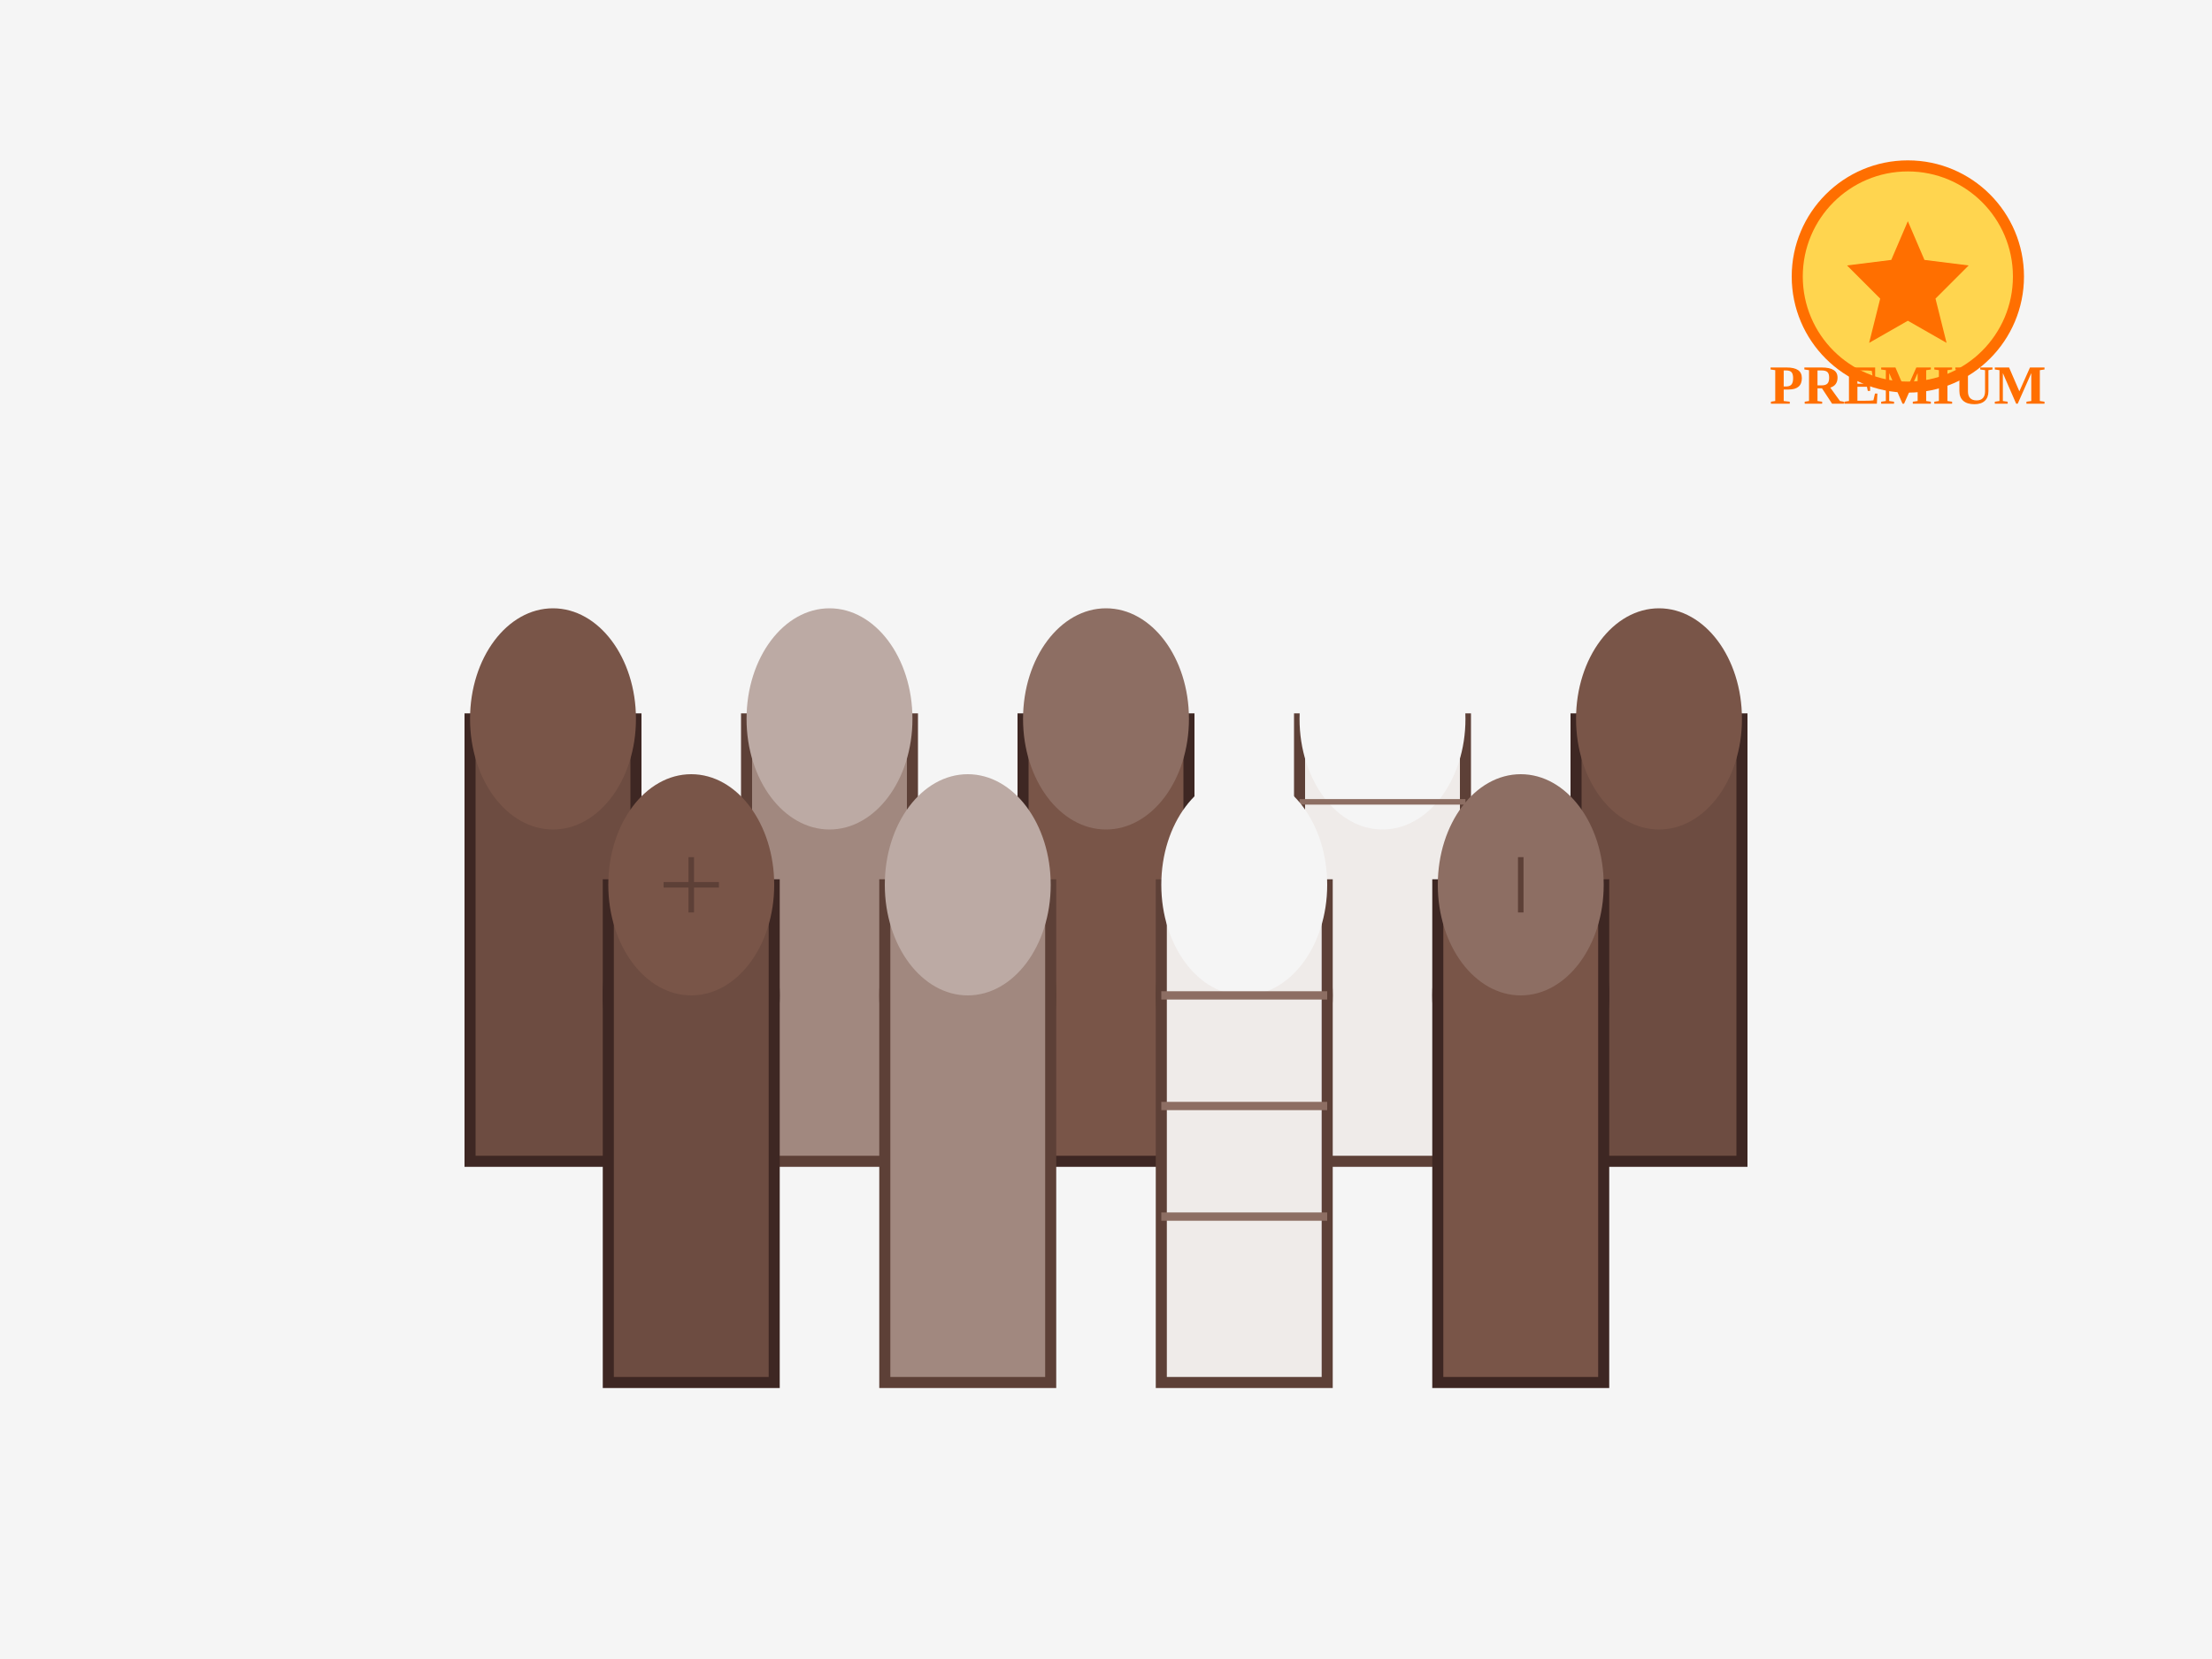
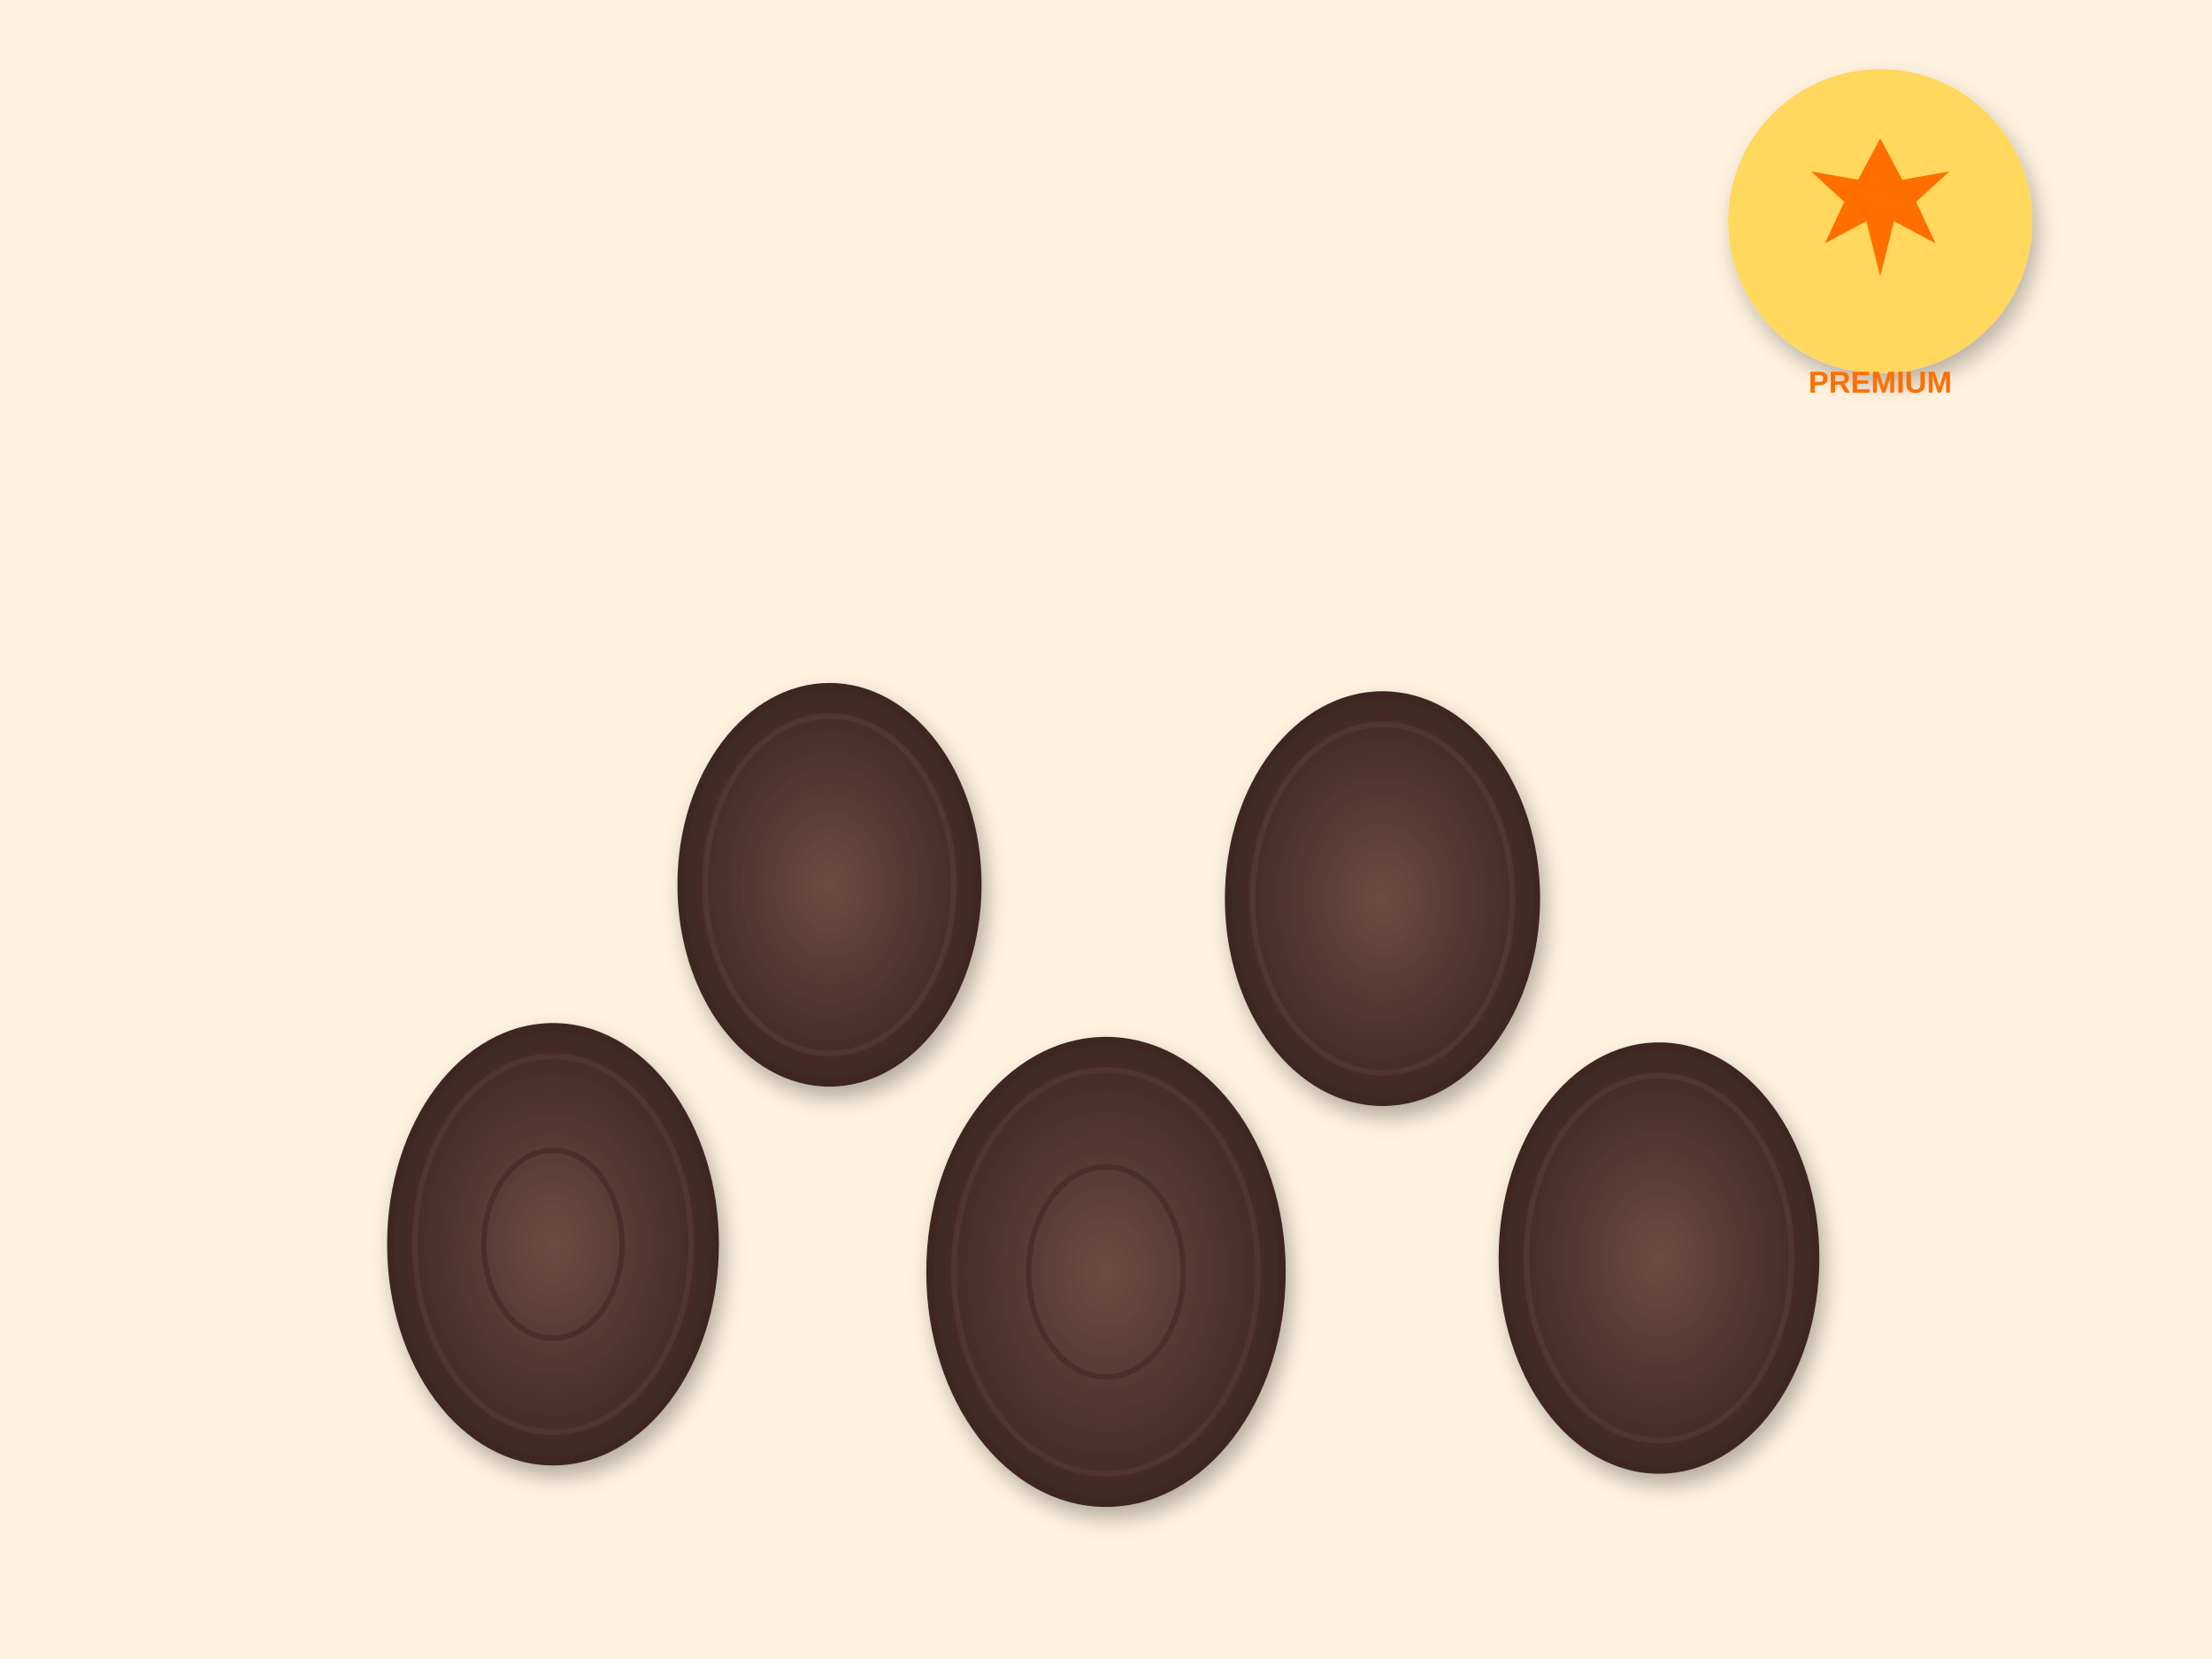
- <svg xmlns="http://www.w3.org/2000/svg" width="400" height="300">
-   <rect width="400" height="300" fill="#f5f5f5" />
-   <g>
-     <ellipse cx="100" cy="150" rx="15" ry="20" fill="#5d4037" stroke="#3e2723" stroke-width="2" />
-     <rect x="85" y="130" width="30" height="80" fill="#6d4c41" stroke="#3e2723" stroke-width="2" />
-     <ellipse cx="100" cy="130" rx="15" ry="20" fill="#795548" />
-     <ellipse cx="150" cy="150" rx="15" ry="20" fill="#8d6e63" stroke="#5d4037" stroke-width="2" />
-     <rect x="135" y="130" width="30" height="80" fill="#a1887f" stroke="#5d4037" stroke-width="2" />
-     <ellipse cx="150" cy="130" rx="15" ry="20" fill="#bcaaa4" />
-     <ellipse cx="200" cy="150" rx="15" ry="20" fill="#6d4c41" stroke="#3e2723" stroke-width="2" />
-     <rect x="185" y="130" width="30" height="80" fill="#795548" stroke="#3e2723" stroke-width="2" />
-     <ellipse cx="200" cy="130" rx="15" ry="20" fill="#8d6e63" />
-     <ellipse cx="250" cy="150" rx="15" ry="20" fill="#d7ccc8" stroke="#5d4037" stroke-width="2" />
-     <rect x="235" y="130" width="30" height="80" fill="#efebe9" stroke="#5d4037" stroke-width="2" />
-     <ellipse cx="250" cy="130" rx="15" ry="20" fill="#f5f5f5" />
-     <line x1="235" y1="145" x2="265" y2="145" stroke="#8d6e63" stroke-width="1" />
-     <ellipse cx="300" cy="150" rx="15" ry="20" fill="#5d4037" stroke="#3e2723" stroke-width="2" />
-     <rect x="285" y="130" width="30" height="80" fill="#6d4c41" stroke="#3e2723" stroke-width="2" />
-     <ellipse cx="300" cy="130" rx="15" ry="20" fill="#795548" />
-     <ellipse cx="125" cy="180" rx="15" ry="20" fill="#5d4037" stroke="#3e2723" stroke-width="2" />
-     <rect x="110" y="160" width="30" height="90" fill="#6d4c41" stroke="#3e2723" stroke-width="2" />
-     <ellipse cx="125" cy="160" rx="15" ry="20" fill="#795548" />
-     <line x1="125" y1="155" x2="125" y2="165" stroke="#5d4037" stroke-width="1" />
-     <line x1="120" y1="160" x2="130" y2="160" stroke="#5d4037" stroke-width="1" />
-     <ellipse cx="175" cy="180" rx="15" ry="20" fill="#8d6e63" stroke="#5d4037" stroke-width="2" />
-     <rect x="160" y="160" width="30" height="90" fill="#a1887f" stroke="#5d4037" stroke-width="2" />
-     <ellipse cx="175" cy="160" rx="15" ry="20" fill="#bcaaa4" />
-     <ellipse cx="225" cy="180" rx="15" ry="20" fill="#d7ccc8" stroke="#5d4037" stroke-width="2" />
-     <rect x="210" y="160" width="30" height="90" fill="#efebe9" stroke="#5d4037" stroke-width="2" />
-     <ellipse cx="225" cy="160" rx="15" ry="20" fill="#f5f5f5" />
-     <line x1="210" y1="180" x2="240" y2="180" stroke="#8d6e63" stroke-width="1.5" />
-     <line x1="210" y1="200" x2="240" y2="200" stroke="#8d6e63" stroke-width="1.5" />
-     <line x1="210" y1="220" x2="240" y2="220" stroke="#8d6e63" stroke-width="1.5" />
-     <ellipse cx="275" cy="180" rx="15" ry="20" fill="#6d4c41" stroke="#3e2723" stroke-width="2" />
-     <rect x="260" y="160" width="30" height="90" fill="#795548" stroke="#3e2723" stroke-width="2" />
-     <ellipse cx="275" cy="160" rx="15" ry="20" fill="#8d6e63" />
-     <line x1="275" y1="155" x2="275" y2="165" stroke="#5d4037" stroke-width="1" />
+ <svg xmlns="http://www.w3.org/2000/svg" width="800" height="600">
+   <defs>
+     <radialGradient id="premEnd">
+       <stop offset="0%" stop-color="#6d4c41" />
+       <stop offset="100%" stop-color="#3e2723" />
+     </radialGradient>
+     <filter id="shadow">
+       <feGaussianBlur in="SourceAlpha" stdDeviation="4" />
+       <feOffset dx="2" dy="4" />
+       <feComponentTransfer>
+         <feFuncA type="linear" slope="0.3" />
+       </feComponentTransfer>
+       <feMerge>
+         <feMergeNode />
+         <feMergeNode in="SourceGraphic" />
+       </feMerge>
+     </filter>
+   </defs>
+   <rect width="800" height="600" fill="#fff3e0" />
+   <g filter="url(#shadow)">
+     <ellipse cx="200" cy="450" rx="60" ry="80" fill="url(#premEnd)" />
+     <ellipse cx="200" cy="450" rx="50" ry="68" fill="none" stroke="#5d4037" stroke-width="2" opacity="0.5" />
+     <ellipse cx="200" cy="450" rx="38" ry="52" fill="none" stroke="#4e342e" stroke-width="2" opacity="0.4" />
+     <ellipse cx="200" cy="450" rx="25" ry="34" fill="none" stroke="#3e2723" stroke-width="2" opacity="0.6" />
+     <ellipse cx="400" cy="460" rx="65" ry="85" fill="url(#premEnd)" />
+     <ellipse cx="400" cy="460" rx="55" ry="73" fill="none" stroke="#5d4037" stroke-width="2" opacity="0.5" />
+     <ellipse cx="400" cy="460" rx="42" ry="57" fill="none" stroke="#4e342e" stroke-width="2" opacity="0.4" />
+     <ellipse cx="400" cy="460" rx="28" ry="38" fill="none" stroke="#3e2723" stroke-width="2" opacity="0.6" />
+     <ellipse cx="600" cy="455" rx="58" ry="78" fill="url(#premEnd)" />
+     <ellipse cx="600" cy="455" rx="48" ry="66" fill="none" stroke="#5d4037" stroke-width="2" opacity="0.5" />
+     <ellipse cx="600" cy="455" rx="36" ry="50" fill="none" stroke="#4e342e" stroke-width="2" opacity="0.4" />
+     <ellipse cx="300" cy="320" rx="55" ry="73" fill="url(#premEnd)" />
+     <ellipse cx="300" cy="320" rx="45" ry="61" fill="none" stroke="#5d4037" stroke-width="2" opacity="0.5" />
+     <ellipse cx="300" cy="320" rx="33" ry="45" fill="none" stroke="#4e342e" stroke-width="2" opacity="0.4" />
+     <ellipse cx="500" cy="325" rx="57" ry="75" fill="url(#premEnd)" />
+     <ellipse cx="500" cy="325" rx="47" ry="63" fill="none" stroke="#5d4037" stroke-width="2" opacity="0.5" />
+     <ellipse cx="500" cy="325" rx="35" ry="48" fill="none" stroke="#4e342e" stroke-width="2" opacity="0.4" />
  </g>
-   <g transform="translate(330, 35)">
-     <circle cx="15" cy="15" r="20" fill="#ffd54f" stroke="#ff6f00" stroke-width="2" />
-     <path d="M 15 5 L 18 12 L 26 13 L 20 19 L 22 27 L 15 23 L 8 27 L 10 19 L 4 13 L 12 12 Z" fill="#ff6f00" />
-     <text x="15" y="38" font-size="10" font-weight="bold" text-anchor="middle" fill="#ff6f00">PREMIUM</text>
+   <g transform="translate(680, 80)">
+     <circle r="55" fill="#ffd54f" opacity="0.9" filter="url(#shadow)" />
+     <path d="M 0,-30 L -8,-15 L -25,-18 L -13,-7 L -20,8 L -5,0 L 0,20 L 5,0 L 20,8 L 13,-7 L 25,-18 L 8,-15 Z" fill="#ff6f00" />
+     <text y="62" font-family="Arial" font-size="11" font-weight="bold" text-anchor="middle" fill="#ff6f00">PREMIUM</text>
  </g>
</svg>
